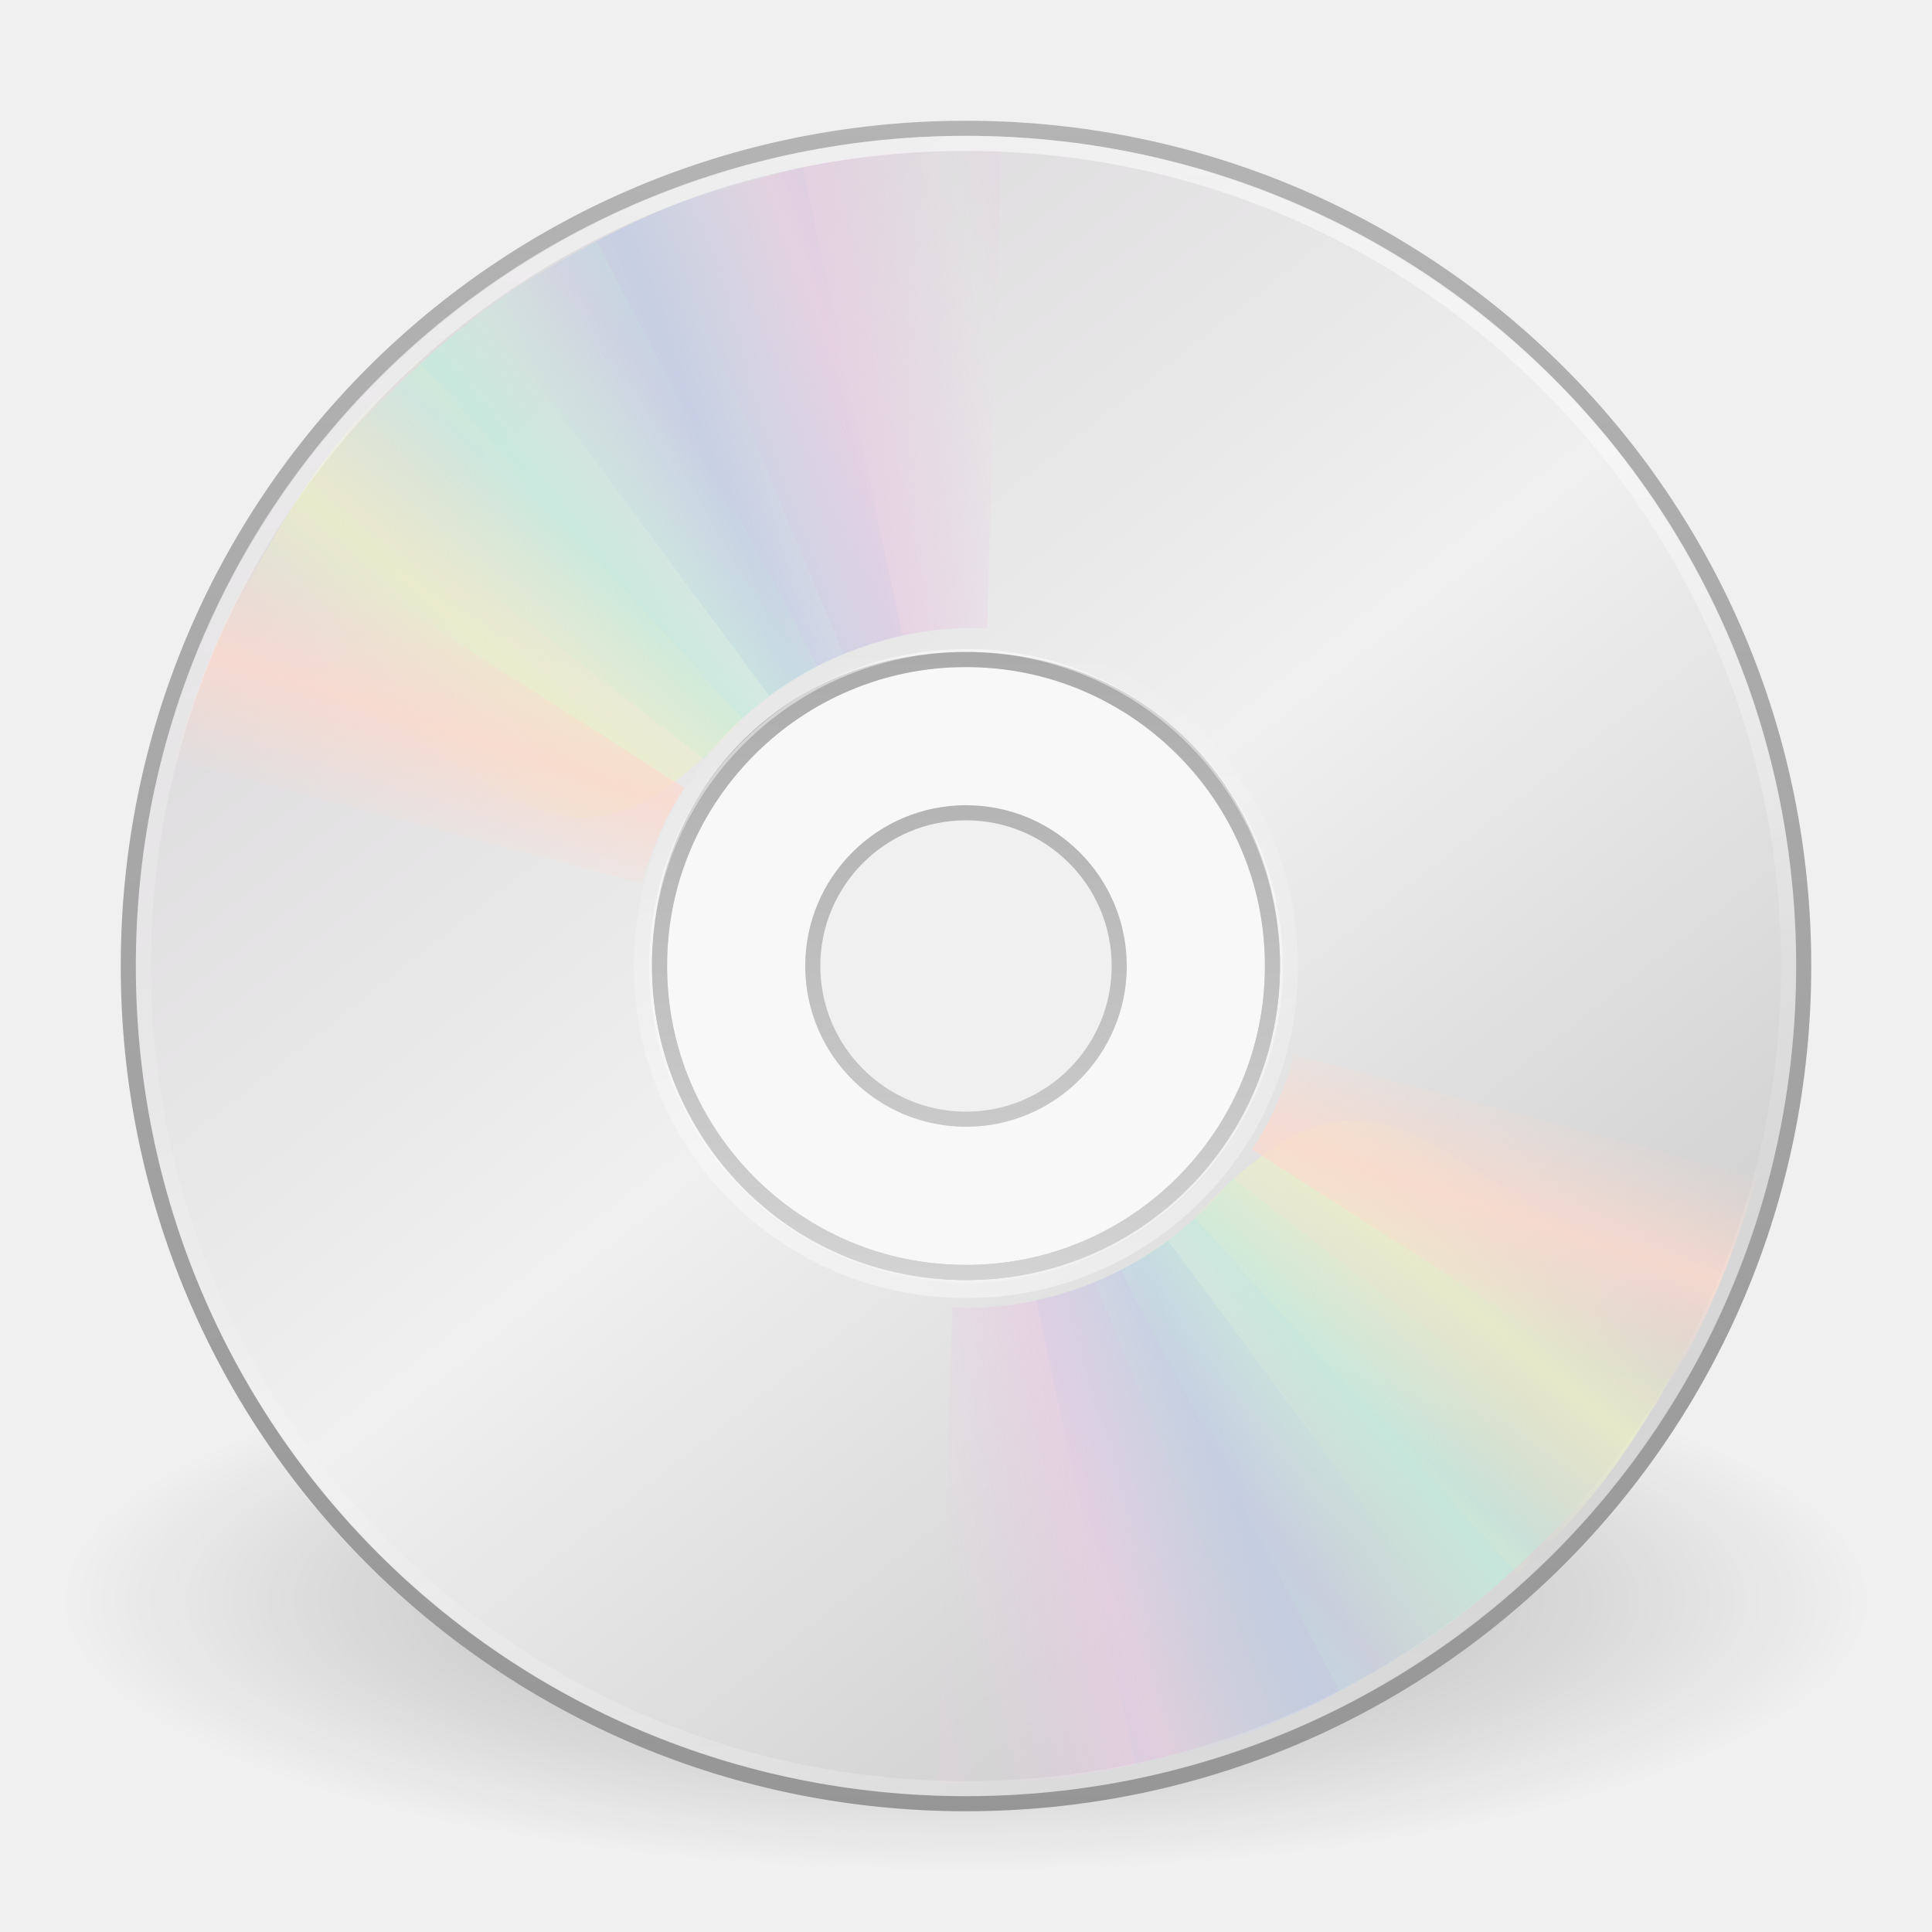
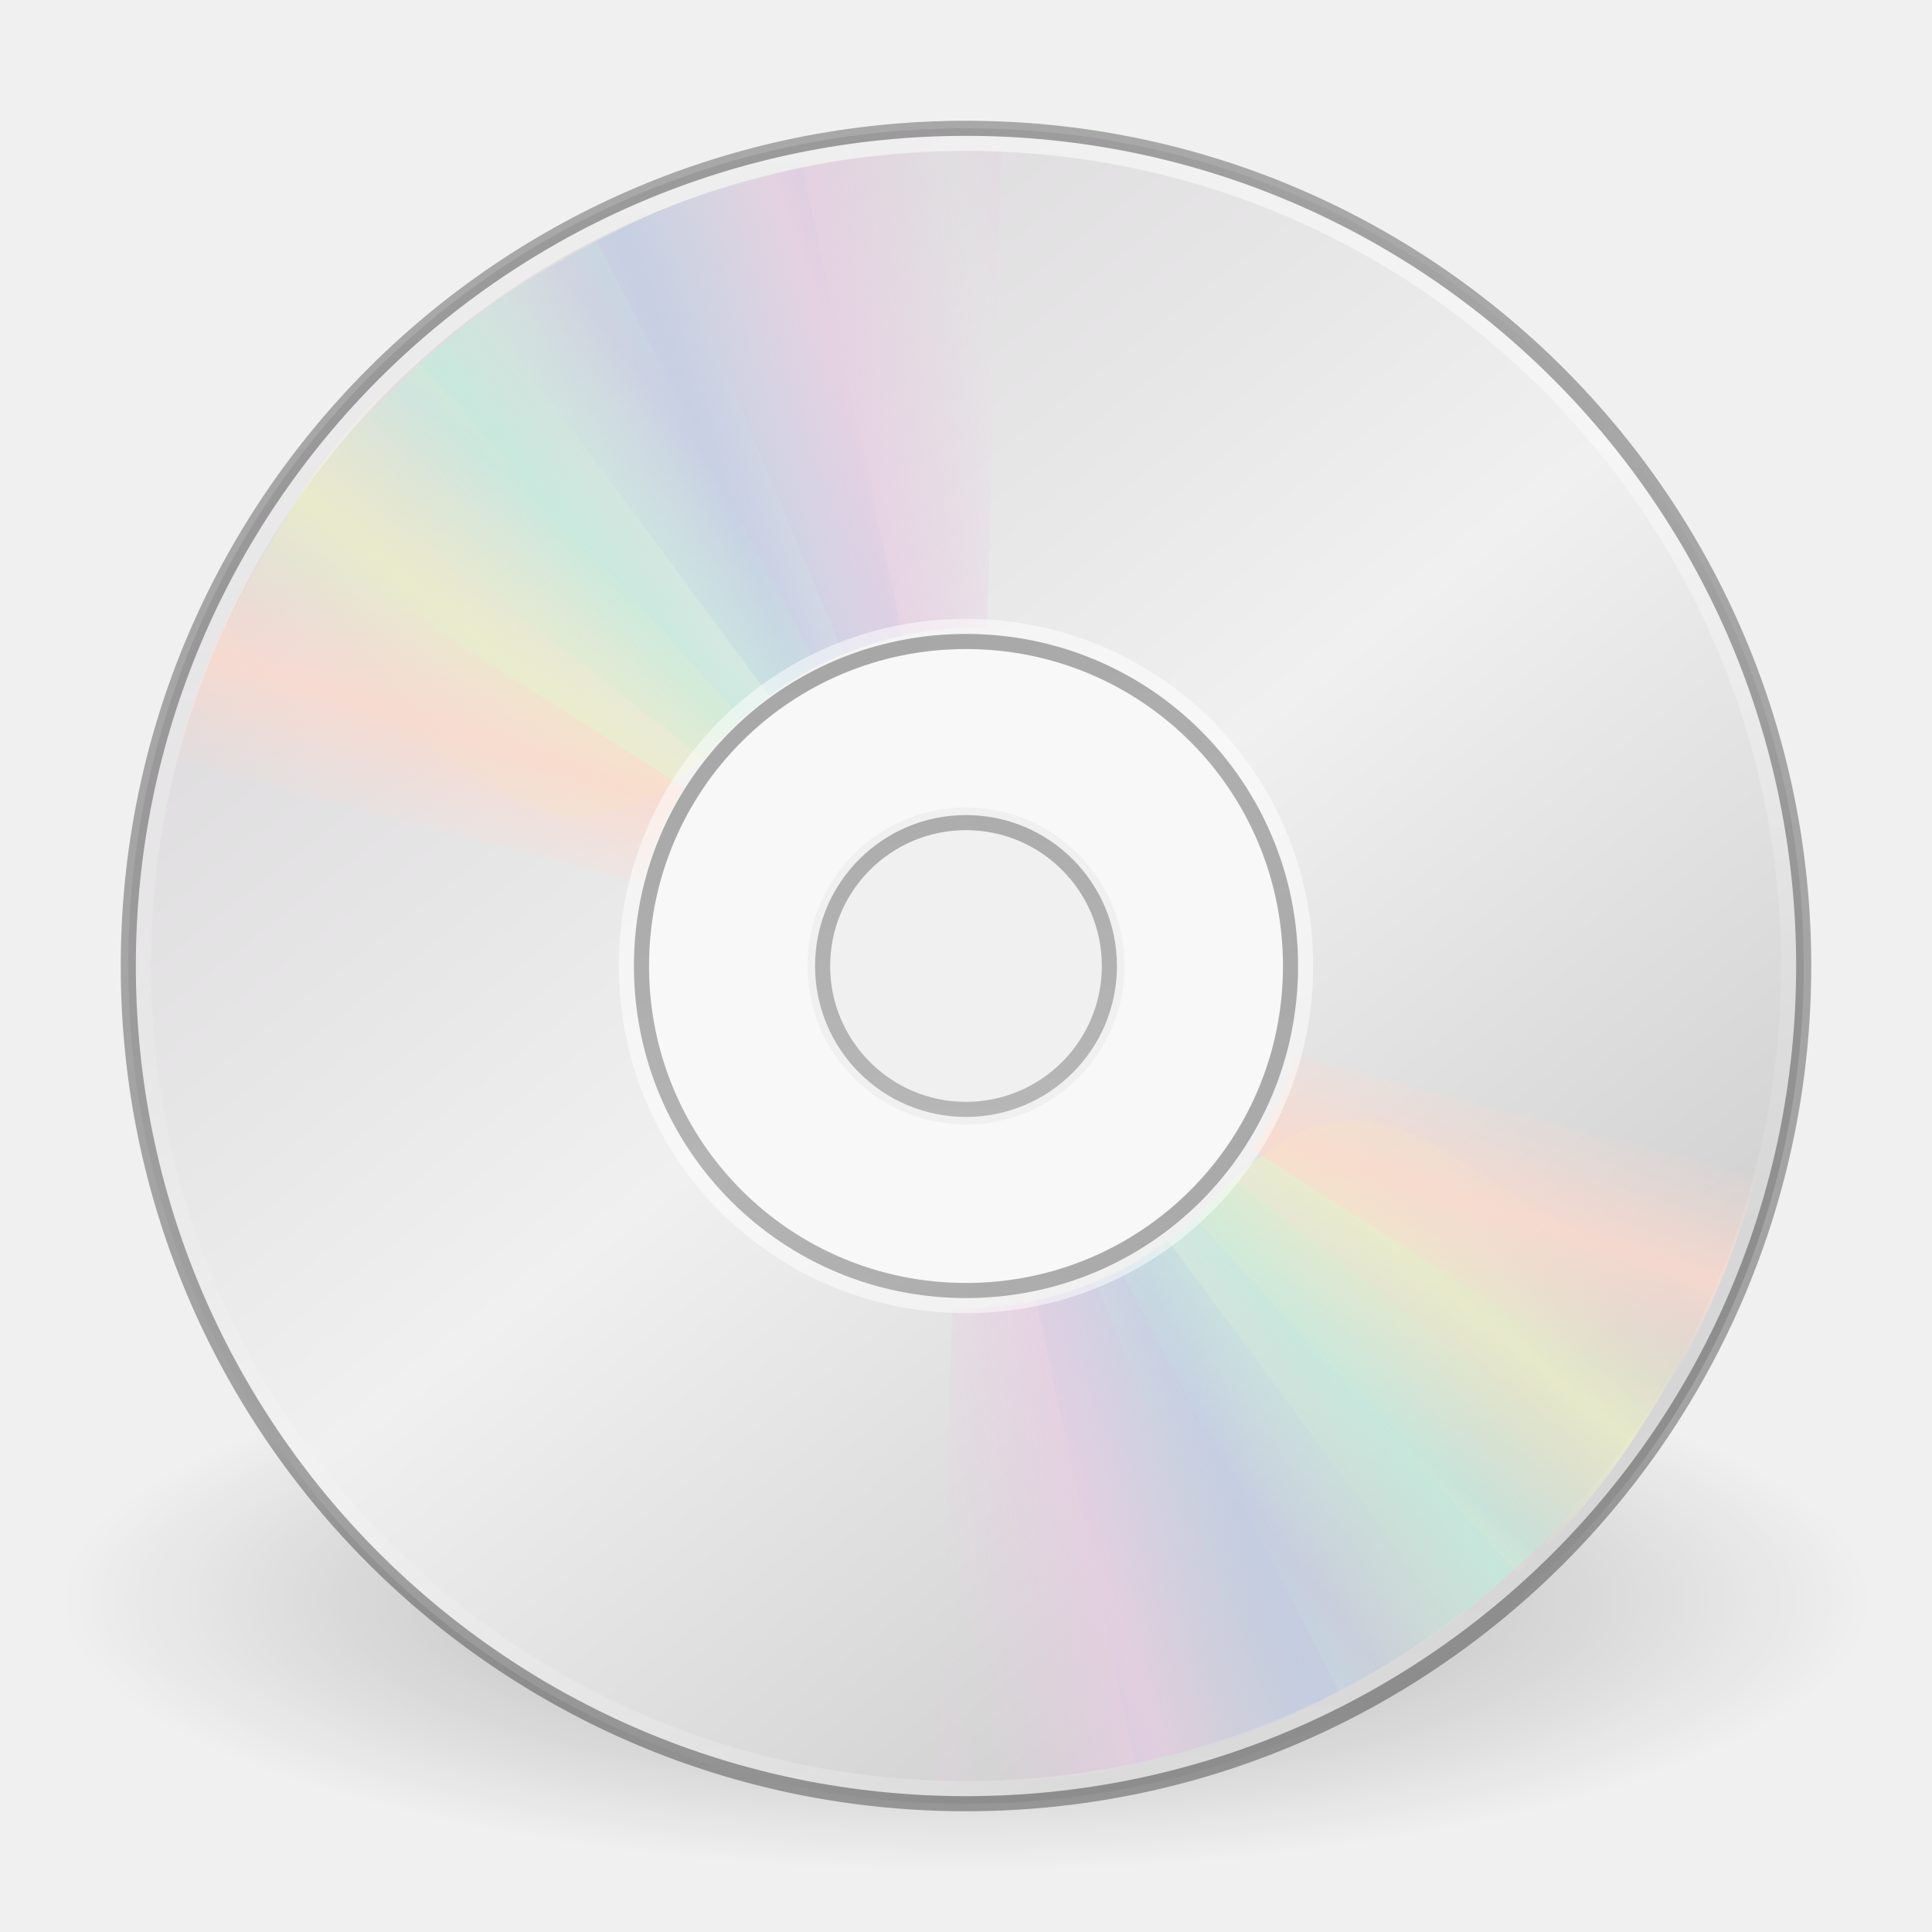
<svg xmlns="http://www.w3.org/2000/svg" xmlns:xlink="http://www.w3.org/1999/xlink" width="128" height="128" id="svg4201" version="1.1">
  <defs id="defs4203">
-     <linearGradient x1="18.776" y1="4.038" x2="18.203" y2="45.962" id="linearGradient2651" xlink:href="#linearGradient6036" gradientUnits="userSpaceOnUse" gradientTransform="matrix(1.085989,0,0,-1.085988,37.55942,27.14972)" />
+     <linearGradient id="linearGradient3560">
+       <stop style="stop-color:#000000;stop-opacity:0.3;" offset="0" id="stop3556" />
+       <stop style="stop-color:#000000;stop-opacity:0.33;" offset="1" id="stop3558" />
+     </linearGradient>
+     <linearGradient x1="16.129" y1="45.258" x2="16.129" y2="4.742" id="linearGradient2651" xlink:href="#linearGradient6036" gradientUnits="userSpaceOnUse" gradientTransform="matrix(1.085989,0,0,-1.085988,37.55943,27.14971)" />
    <linearGradient id="linearGradient6036">
-       <stop id="stop6038" style="stop-color:#ffffff;stop-opacity:1" offset="0" />
-       <stop id="stop6040" style="stop-color:#ffffff;stop-opacity:0" offset="1" />
+       <stop id="stop6038" style="stop-color:#000000;stop-opacity:0.28;" offset="0" />
+       <stop id="stop6040" style="stop-color:#000000;stop-opacity:0.24;" offset="1" />
    </linearGradient>
    <linearGradient xlink:href="#linearGradient4011" id="linearGradient4064" gradientUnits="userSpaceOnUse" gradientTransform="matrix(2.945946,0,0,2.945946,-147.323,-74.70105)" x1="71.204" y1="6.238" x2="71.204" y2="44.341" />
    <linearGradient id="linearGradient4011">
      <stop id="stop4013" style="stop-color:#ffffff;stop-opacity:1;" offset="0" />
      <stop offset="0.508" style="stop-color:#ffffff;stop-opacity:0.235;" id="stop4015" />
      <stop id="stop4017" style="stop-color:#ffffff;stop-opacity:0.157;" offset="0.835" />
      <stop id="stop4019" style="stop-color:#ffffff;stop-opacity:0.392;" offset="1" />
    </linearGradient>
    <linearGradient x1="20.58" y1="10.775" x2="24.274" y2="9.862" id="linearGradient2682" xlink:href="#linearGradient3487" gradientUnits="userSpaceOnUse" spreadMethod="reflect" />
    <linearGradient id="linearGradient3487">
      <stop id="stop3489" style="stop-color:#e6cde2;stop-opacity:1" offset="0" />
      <stop id="stop3491" style="stop-color:#e6cde2;stop-opacity:0" offset="1" />
    </linearGradient>
    <linearGradient x1="17.495" y1="11.2" x2="21.047" y2="9.796" id="linearGradient2684" xlink:href="#linearGradient3495" gradientUnits="userSpaceOnUse" spreadMethod="reflect" />
    <linearGradient id="linearGradient3495">
      <stop id="stop3497" style="stop-color:#c1cbe4;stop-opacity:1" offset="0" />
      <stop id="stop3499" style="stop-color:#c1cbe4;stop-opacity:0" offset="1" />
    </linearGradient>
    <linearGradient x1="14.085" y1="13.046" x2="16.994" y2="10.732" id="linearGradient2686" xlink:href="#linearGradient3503" gradientUnits="userSpaceOnUse" spreadMethod="reflect" />
    <linearGradient id="linearGradient3503">
      <stop id="stop3505" style="stop-color:#c4ebdd;stop-opacity:1" offset="0" />
      <stop id="stop3507" style="stop-color:#c4ebdd;stop-opacity:0" offset="1" />
    </linearGradient>
    <linearGradient x1="12.372" y1="16.188" x2="14.609" y2="13.462" id="linearGradient2688" xlink:href="#linearGradient3511" gradientUnits="userSpaceOnUse" spreadMethod="reflect" />
    <linearGradient id="linearGradient3511">
      <stop id="stop3513" style="stop-color:#ebeec7;stop-opacity:1" offset="0" />
      <stop id="stop3515" style="stop-color:#ebeec7;stop-opacity:0" offset="1" />
    </linearGradient>
    <linearGradient x1="10.609" y1="17.886" x2="9.73" y2="20.613" id="linearGradient2690" xlink:href="#linearGradient3519" gradientUnits="userSpaceOnUse" spreadMethod="reflect" />
    <linearGradient id="linearGradient3519">
      <stop id="stop3521" style="stop-color:#fcd9cd;stop-opacity:1" offset="0" />
      <stop id="stop3523" style="stop-color:#fcd9cd;stop-opacity:0" offset="1" />
    </linearGradient>
    <linearGradient x1="20.58" y1="10.775" x2="24.274" y2="9.862" id="linearGradient2672" xlink:href="#linearGradient3487" gradientUnits="userSpaceOnUse" spreadMethod="reflect" />
    <linearGradient x1="17.495" y1="11.2" x2="21.047" y2="9.796" id="linearGradient2674" xlink:href="#linearGradient3495" gradientUnits="userSpaceOnUse" spreadMethod="reflect" />
    <linearGradient x1="14.085" y1="13.046" x2="16.994" y2="10.732" id="linearGradient2676" xlink:href="#linearGradient3503" gradientUnits="userSpaceOnUse" spreadMethod="reflect" />
    <linearGradient x1="12.372" y1="16.188" x2="14.609" y2="13.462" id="linearGradient2678" xlink:href="#linearGradient3511" gradientUnits="userSpaceOnUse" spreadMethod="reflect" />
    <linearGradient x1="10.609" y1="17.886" x2="9.73" y2="20.613" id="linearGradient2680" xlink:href="#linearGradient3519" gradientUnits="userSpaceOnUse" spreadMethod="reflect" />
-     <linearGradient x1="21.448" y1="15.5" x2="21.448" y2="32.509" id="linearGradient2654" xlink:href="#linearGradient3428" gradientUnits="userSpaceOnUse" gradientTransform="matrix(2.538109,0,0,2.538109,3.085367,-60.91461)" />
-     <linearGradient id="linearGradient3428">
-       <stop id="stop3430" style="stop-color:#aaaaaa;stop-opacity:1" offset="0" />
-       <stop id="stop3432" style="stop-color:#d4d4d4;stop-opacity:1" offset="1" />
-     </linearGradient>
    <linearGradient x1="12.274" y1="32.416" x2="35.391" y2="14.203" id="linearGradient2658" xlink:href="#linearGradient3263-6" gradientUnits="userSpaceOnUse" gradientTransform="matrix(0,3.171456,-3.171456,0,137.2606,-76.11495)" />
    <linearGradient x1="12.274" y1="32.416" x2="35.391" y2="14.203" id="linearGradient3263-6" gradientUnits="userSpaceOnUse">
      <stop id="stop3265-8" style="stop-color:#dedcde;stop-opacity:1;" offset="0" />
      <stop id="stop3267-9" style="stop-color:#f0f0f0;stop-opacity:1;" offset="0.5" />
      <stop id="stop3269-2" style="stop-color:#d2d2d2;stop-opacity:1" offset="1" />
    </linearGradient>
-     <linearGradient x1="-21.916" y1="3" x2="-21.916" y2="45.033" id="linearGradient2660" xlink:href="#linearGradient3772-6" gradientUnits="userSpaceOnUse" gradientTransform="matrix(2.707317,0,0,2.707317,135.1078,-64.97559)" />
-     <linearGradient id="linearGradient3772-6">
-       <stop id="stop3774-6" style="stop-color:#b4b4b4;stop-opacity:1;" offset="0" />
-       <stop id="stop3776-4" style="stop-color:#969696;stop-opacity:1;" offset="1" />
-     </linearGradient>
    <linearGradient id="linearGradient23419">
      <stop id="stop23421" style="stop-color:#000000;stop-opacity:1" offset="0" />
      <stop id="stop23423" style="stop-color:#000000;stop-opacity:0" offset="1" />
    </linearGradient>
    <radialGradient r="22.627" fy="41.636" fx="23.335" cy="41.636" cx="23.335" gradientTransform="matrix(2.65165,0,0,0.7954211,2.124995,8.881818)" gradientUnits="userSpaceOnUse" id="radialGradient4199" xlink:href="#linearGradient23419" />
+     <linearGradient xlink:href="#linearGradient3560" id="linearGradient3562" x1="74.13" y1="-56" x2="74.13" y2="56" gradientUnits="userSpaceOnUse" />
+     <linearGradient xlink:href="#linearGradient6036" id="linearGradient4698" x1="62.497" y1="-10" x2="62.497" y2="10" gradientUnits="userSpaceOnUse" />
  </defs>
  <g id="layer1" transform="translate(0,64)">
    <path d="M 124,42 C 124.003,51.941 97.139,60 64,60 30.861,60 3.997,51.941 4,42 3.997,32.059 30.861,24 64,24 c 33.139,0 60.003,8.059 60,18 z" id="path23417" style="opacity:0.3;fill:url(#radialGradient4199);fill-opacity:1;fill-rule:evenodd;stroke:none;stroke-width:2;marker:none;visibility:visible;display:inline;overflow:visible" />
-     <path d="m 119.5,9e-6 c 0,-30.763 -24.737,-55.5 -55.5,-55.5 C 33.237,-55.5 8.5,-30.763 8.5,9e-6 8.5,30.763 33.237,55.5 64,55.5 94.763,55.5 119.5,30.763 119.5,9e-6 z m -35.195,0 c 0,11.176 -8.905,20.305 -20.305,20.305 -11.623,0 -20.305,-9.355 -20.305,-20.305 0,-11.174 8.234,-20.305 20.305,-20.305 12.071,0 20.305,9.352 20.305,20.305 z" id="path2781" style="fill:url(#linearGradient2658);fill-opacity:1;fill-rule:nonzero;stroke:url(#linearGradient2660);stroke-width:1;stroke-miterlimit:4;stroke-opacity:1" />
-     <path d="m 64,-21 c -11.592,0 -21,9.408 -21,21 0,11.592 9.408,21 21,21 11.592,0 21,-9.408 21,-21 0,-11.592 -9.408,-21 -21,-21 z m 0,10.5 c 5.796,0 10.5,4.704 10.5,10.5 0,5.796 -4.704,10.5 -10.5,10.5 -5.796,0 -10.5,-4.704 -10.5,-10.5 0,-5.796 4.704,-10.5 10.5,-10.5 z" id="path2474" style="opacity:0.5;fill:#ffffff;fill-opacity:1;fill-rule:nonzero;stroke:none;stroke-width:1;marker:none;visibility:visible;display:inline;overflow:visible;enable-background:accumulate" />
-     <path d="m 64,-20.305 c -11.208,0 -20.305,9.097 -20.305,20.305 0,11.208 9.097,20.305 20.305,20.305 11.208,0 20.305,-9.097 20.305,-20.305 0,-11.208 -9.097,-20.305 -20.305,-20.305 z m 0,10.152 c 5.604,0 10.152,4.548 10.152,10.152 0,5.604 -4.548,10.152 -10.152,10.152 -5.604,0 -10.152,-4.548 -10.152,-10.152 0,-5.604 4.548,-10.152 10.152,-10.152 z" id="path3418" style="fill:none;stroke:url(#linearGradient2654);stroke-width:1;stroke-linecap:butt;stroke-linejoin:round;stroke-miterlimit:4;stroke-opacity:1;stroke-dasharray:none;stroke-dashoffset:0;marker:none;visibility:visible;display:inline;overflow:visible;enable-background:accumulate" />
+     <path id="path2781" style="fill:url(#linearGradient2658);fill-opacity:1;fill-rule:nonzero;stroke:none;stroke-width:1;stroke-miterlimit:4;stroke-opacity:1" d="M 64 -55.5 C 33.237 -55.5 8.5 -30.763 8.5 0 C 8.5 30.763 33.237 55.5 64 55.5 C 94.763 55.5 119.5 30.763 119.5 0 C 119.5 -30.763 94.763 -55.5 64 -55.5 z M 64 -21 A 21 21 0 0 1 85 0 A 21 21 0 0 1 64 21 A 21 21 0 0 1 43 0 A 21 21 0 0 1 64 -21 z " />
    <g transform="matrix(2.73204,0,0,2.73204,-1.090084,-65.07426)" id="g3527">
      <path d="M 15.857,5.731 20.625,16.344 C 21.66,15.885 22.795,15.625 24,15.625 c 0.032,0 0.062,-3.6e-4 0.094,0 L 24.108,4.005 c -2.942,-0.071 -5.543,0.657 -8.251,1.726 z" transform="matrix(0.9996011,0.02824295,-0.02824295,0.9996011,0.6924114,-0.6708346)" id="path3296" style="opacity:0.8;fill:url(#linearGradient2672);fill-opacity:1;fill-rule:nonzero;stroke:none" />
      <path d="m 12.121,7.906 6.931,9.36 c 0.913,-0.67 1.966,-1.167 3.143,-1.425 0.031,-0.007 0.06,-0.014 0.092,-0.02 L 19.857,4.426 c -2.889,0.561 -5.32,1.856 -7.736,3.48 z" id="path3308" style="opacity:0.8;fill:url(#linearGradient2674);fill-opacity:1;fill-rule:nonzero;stroke:none" />
      <path d="m 8.252,11.647 9.214,7.156 c 0.709,-0.883 1.597,-1.636 2.667,-2.19 0.028,-0.015 0.055,-0.029 0.083,-0.043 L 14.866,6.251 C 12.221,7.541 10.166,9.452 8.252,11.647 z" id="path3310" style="opacity:0.8;fill:url(#linearGradient2676);fill-opacity:1;fill-rule:nonzero;stroke:none" />
      <path d="m 5.633,16.074 c 7.175,2.242 7.85,7.031 12.777,1.754 L 10.5,9.132 C 8.279,11.063 6.913,13.459 5.633,16.074 z" id="path3312" style="opacity:0.8;fill:url(#linearGradient2678);fill-opacity:1;fill-rule:nonzero;stroke:none" />
      <path d="M 7.155,13.193 C 5.972,14.945 5.248,16.83 4.63,18.837 L 15.969,21.812 C 16.184,21.049 16.487,20.298 16.938,19.594 16.955,19.567 16.982,19.527 17,19.5 L 7.155,13.193 z" id="path3314" style="opacity:0.8;fill:url(#linearGradient2680);fill-opacity:1;fill-rule:nonzero;stroke:none" />
    </g>
    <g transform="matrix(-2.707317,0,0,-2.707317,128.9756,64.95078)" id="g3297">
      <path d="M 15.857,5.731 20.625,16.344 C 21.66,15.885 22.795,15.625 24,15.625 c 0.032,0 0.062,-3.6e-4 0.094,0 L 24.108,4.005 c -2.942,-0.071 -5.543,0.657 -8.251,1.726 z" transform="matrix(0.9996011,0.02824295,-0.02824295,0.9996011,0.6924114,-0.6708346)" id="path3299" style="opacity:0.8;fill:url(#linearGradient2682);fill-opacity:1;fill-rule:nonzero;stroke:none" />
      <path d="m 12.121,7.906 6.931,9.36 c 0.913,-0.67 1.966,-1.167 3.143,-1.425 0.031,-0.007 0.06,-0.014 0.092,-0.02 L 19.857,4.426 c -2.889,0.561 -5.32,1.856 -7.736,3.48 z" id="path3301" style="opacity:0.8;fill:url(#linearGradient2684);fill-opacity:1;fill-rule:nonzero;stroke:none" />
      <path d="m 8.252,11.647 9.214,7.156 c 0.709,-0.883 1.597,-1.636 2.667,-2.19 0.028,-0.015 0.055,-0.029 0.083,-0.043 L 14.866,6.251 C 12.221,7.541 10.166,9.452 8.252,11.647 z" id="path3303" style="opacity:0.8;fill:url(#linearGradient2686);fill-opacity:1;fill-rule:nonzero;stroke:none" />
      <path d="m 5.633,16.074 c 7.175,2.242 7.85,7.031 12.777,1.754 L 10.5,9.132 C 8.279,11.063 6.913,13.459 5.633,16.074 z" id="path3305" style="opacity:0.8;fill:url(#linearGradient2688);fill-opacity:1;fill-rule:nonzero;stroke:none" />
      <path d="M 7.155,13.193 C 5.972,14.945 5.248,16.83 4.63,18.837 L 15.969,21.812 C 16.184,21.049 16.487,20.298 16.938,19.594 16.955,19.567 16.982,19.527 17,19.5 L 7.155,13.193 z" id="path3307" style="opacity:0.8;fill:url(#linearGradient2690);fill-opacity:1;fill-rule:nonzero;stroke:none" />
    </g>
    <path style="opacity:0.55;color:#000000;fill:none;stroke:url(#linearGradient4064);stroke-width:1;stroke-linecap:round;stroke-linejoin:round;stroke-miterlimit:4;stroke-opacity:1;stroke-dasharray:none;stroke-dashoffset:0;marker:none;visibility:visible;display:inline;overflow:visible;enable-background:accumulate" id="path8655" d="m 118.5,-0.002 c 0,30.1 -24.402,54.502 -54.499,54.502 -30.1,0 -54.501,-24.402 -54.501,-54.502 0,-30.099 24.401,-54.498 54.501,-54.498 30.097,0 54.499,24.399 54.499,54.498 l 0,0 z" />
-     <path d="m 64,21.5 c -11.917,0 -21.5,-9.583 -21.5,-21.5 0,-11.917 9.583,-21.5 21.5,-21.5 11.917,0 21.5,9.583 21.5,21.5 0,11.917 -9.583,21.5 -21.5,21.5 l 0,0 0,0 z" id="path3281" style="opacity:0.4;fill:none;stroke:url(#linearGradient2651);stroke-width:1;stroke-miterlimit:4;stroke-opacity:1" />
+     <circle style="fill:none;fill-rule:evenodd;stroke:url(#linearGradient4698);stroke-width:1;stroke-linecap:round;stroke-opacity:1;stop-color:#000000" id="path3498" cx="64" cy="9.9999997e-06" r="9.5" />
+     <circle style="opacity:1;fill:none;fill-opacity:1;fill-rule:evenodd;stroke:url(#linearGradient3562);stroke-width:1;stroke-linecap:round;stroke-opacity:1;stop-color:#000000" id="path3554" cx="64" cy="0" r="55.5" />
+     <path d="m 64,-21 c -11.592,0 -21,9.408 -21,21 0,11.592 9.408,21 21,21 11.592,0 21,-9.408 21,-21 0,-11.592 -9.408,-21 -21,-21 z m 0,10.5 C 69.796,-10.5 74.5,-5.796 74.5,0 74.5,5.796 69.796,10.5 64,10.5 58.204,10.5 53.5,5.796 53.5,0 c 0,-5.796 4.704,-10.5 10.5,-10.5 z" id="path2474" style="display:inline;overflow:visible;visibility:visible;opacity:1;fill:#ffffff;fill-opacity:0.5;fill-rule:nonzero;stroke:none;stroke-width:1;marker:none;enable-background:accumulate" />
+     <path d="M 64,22.5 C 51.529,22.5 41.5,12.471 41.5,2e-7 41.5,-12.471 51.529,-22.5 64,-22.5 76.471,-22.5 86.5,-12.471 86.5,2e-7 86.5,12.471 76.471,22.5 64,22.5 Z" id="path7063" style="opacity:1;fill:none;stroke:#ffffff;stroke-width:1;stroke-miterlimit:4;stroke-opacity:0.5" />
+     <path d="M 64,21.5 C 52.083,21.5 42.5,11.917 42.5,1.5e-7 42.5,-11.917 52.083,-21.5 64,-21.5 c 11.917,0 21.5,9.583 21.5,21.5 C 85.5,11.917 75.917,21.5 64,21.5 Z" id="path3281" style="opacity:1;fill:none;stroke:url(#linearGradient2651);stroke-width:1;stroke-miterlimit:4;stroke-opacity:1" />
  </g>
</svg>
